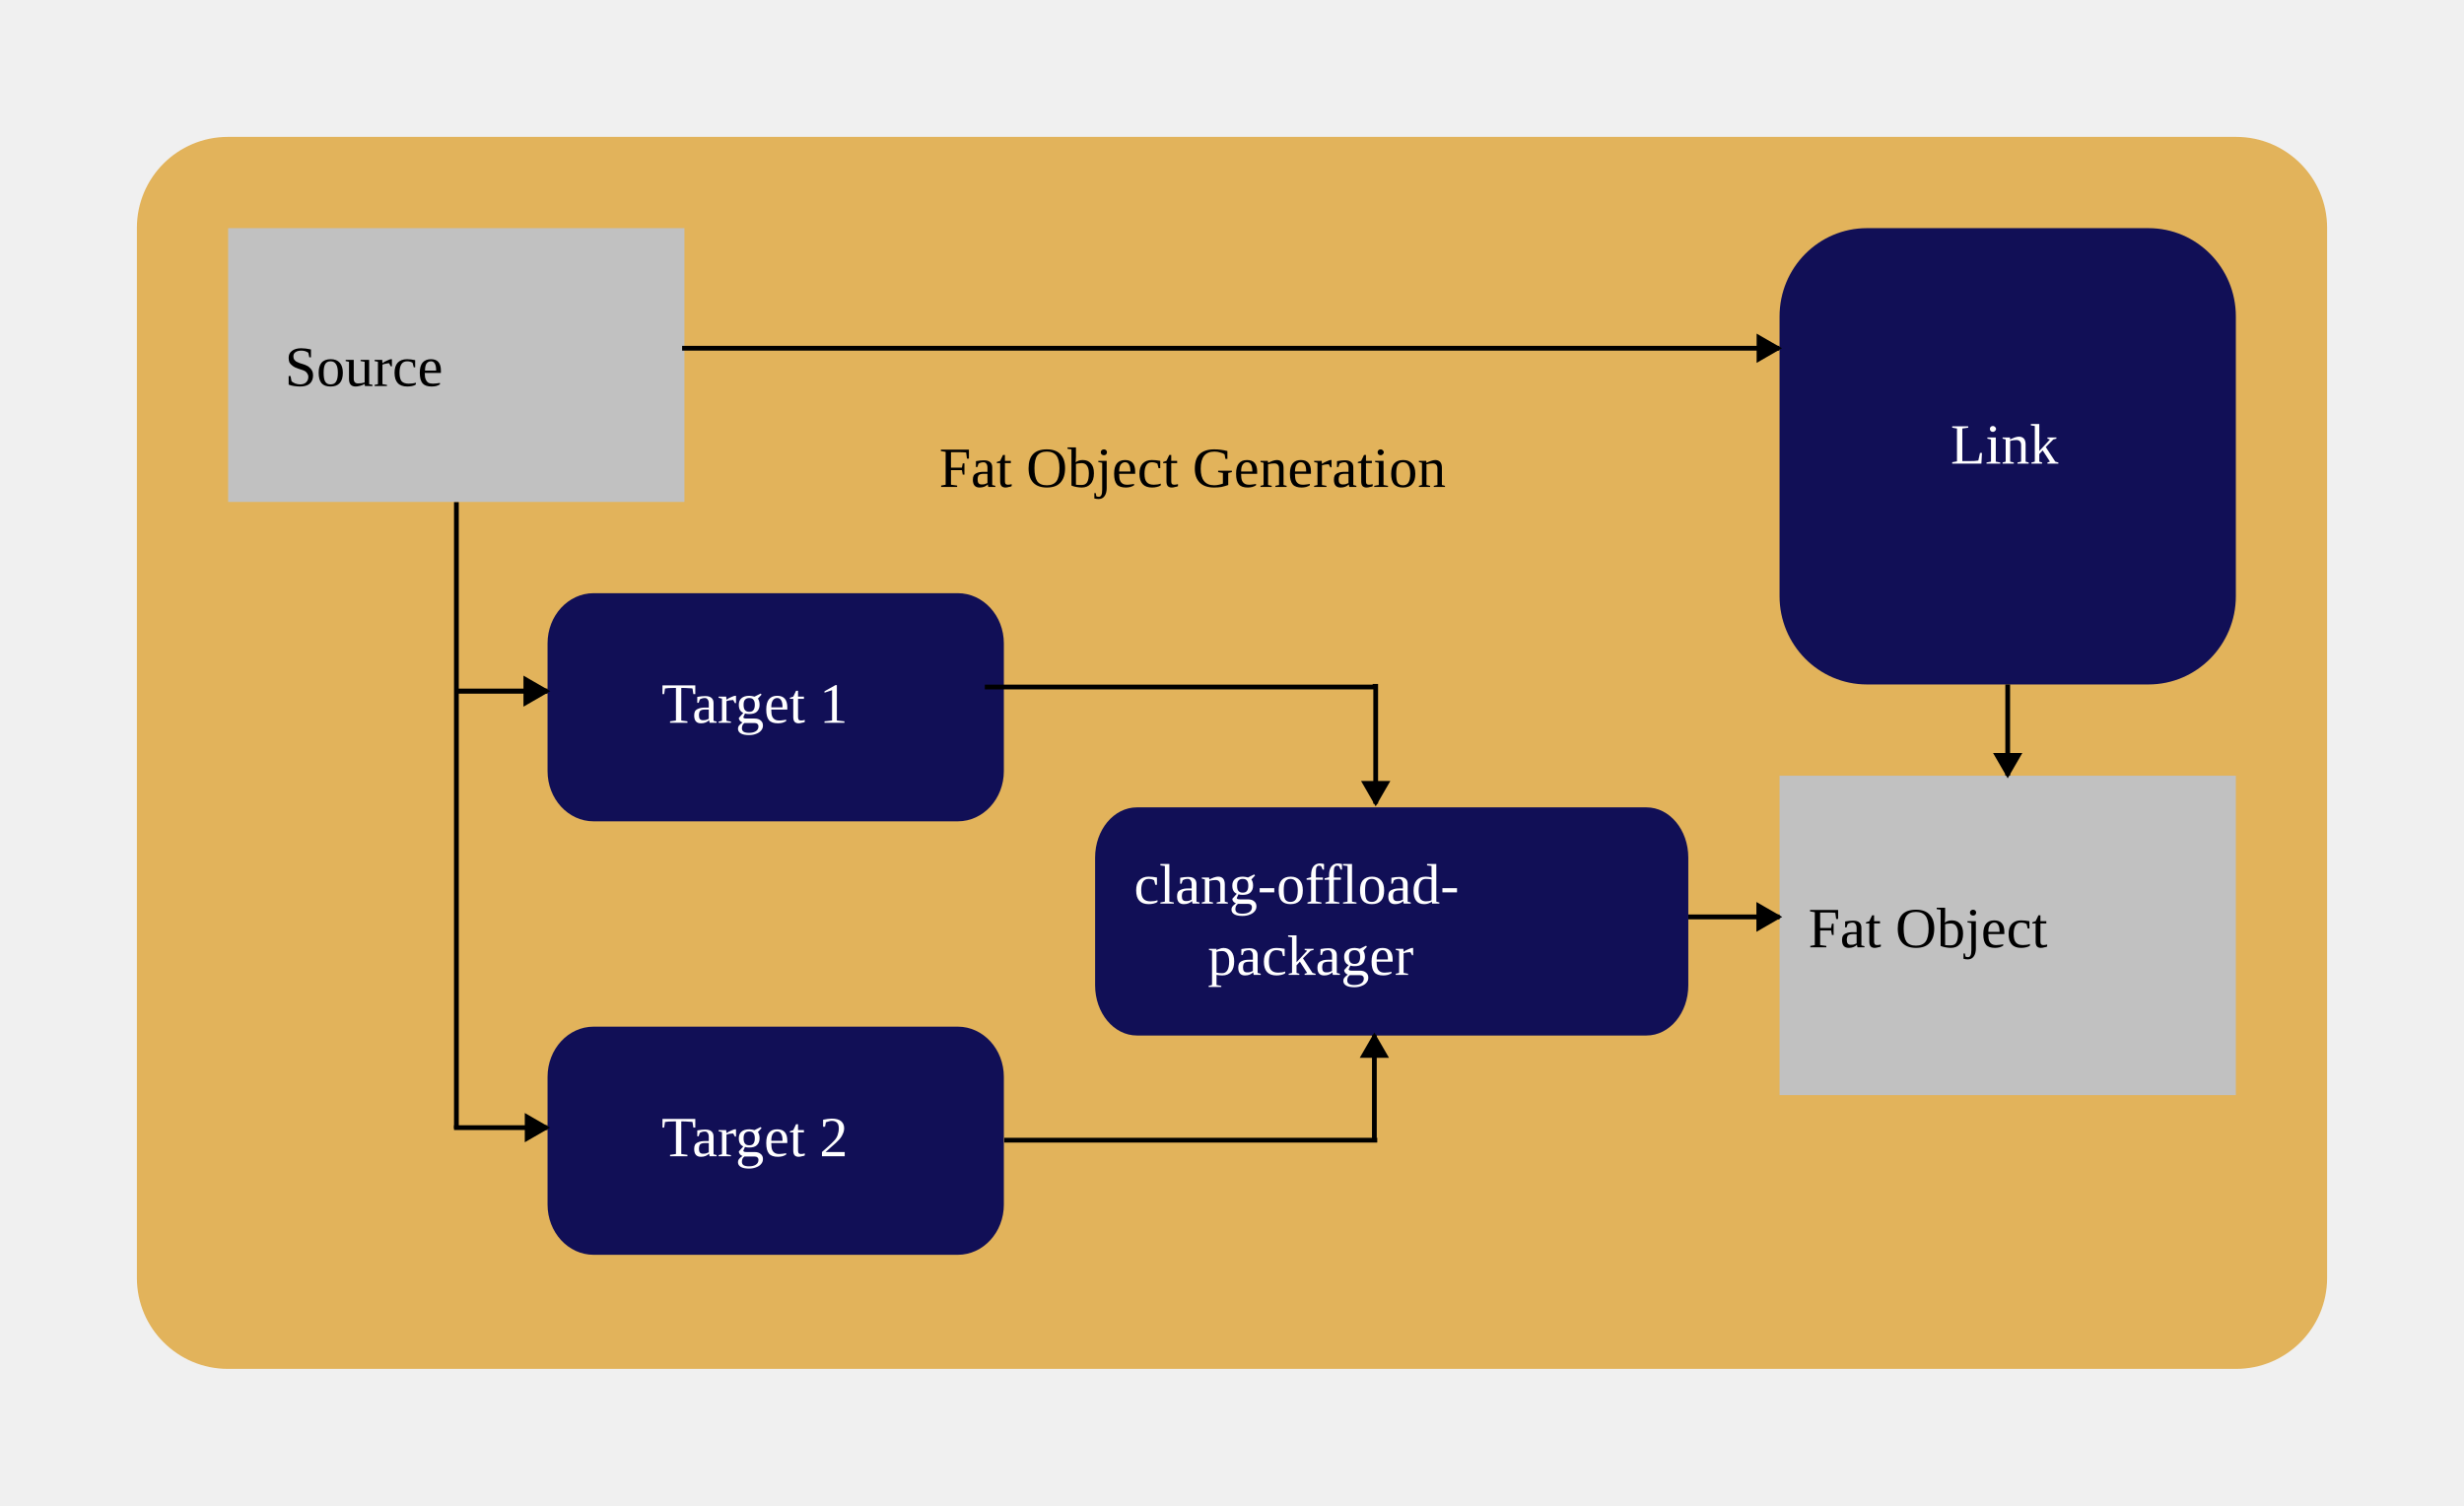
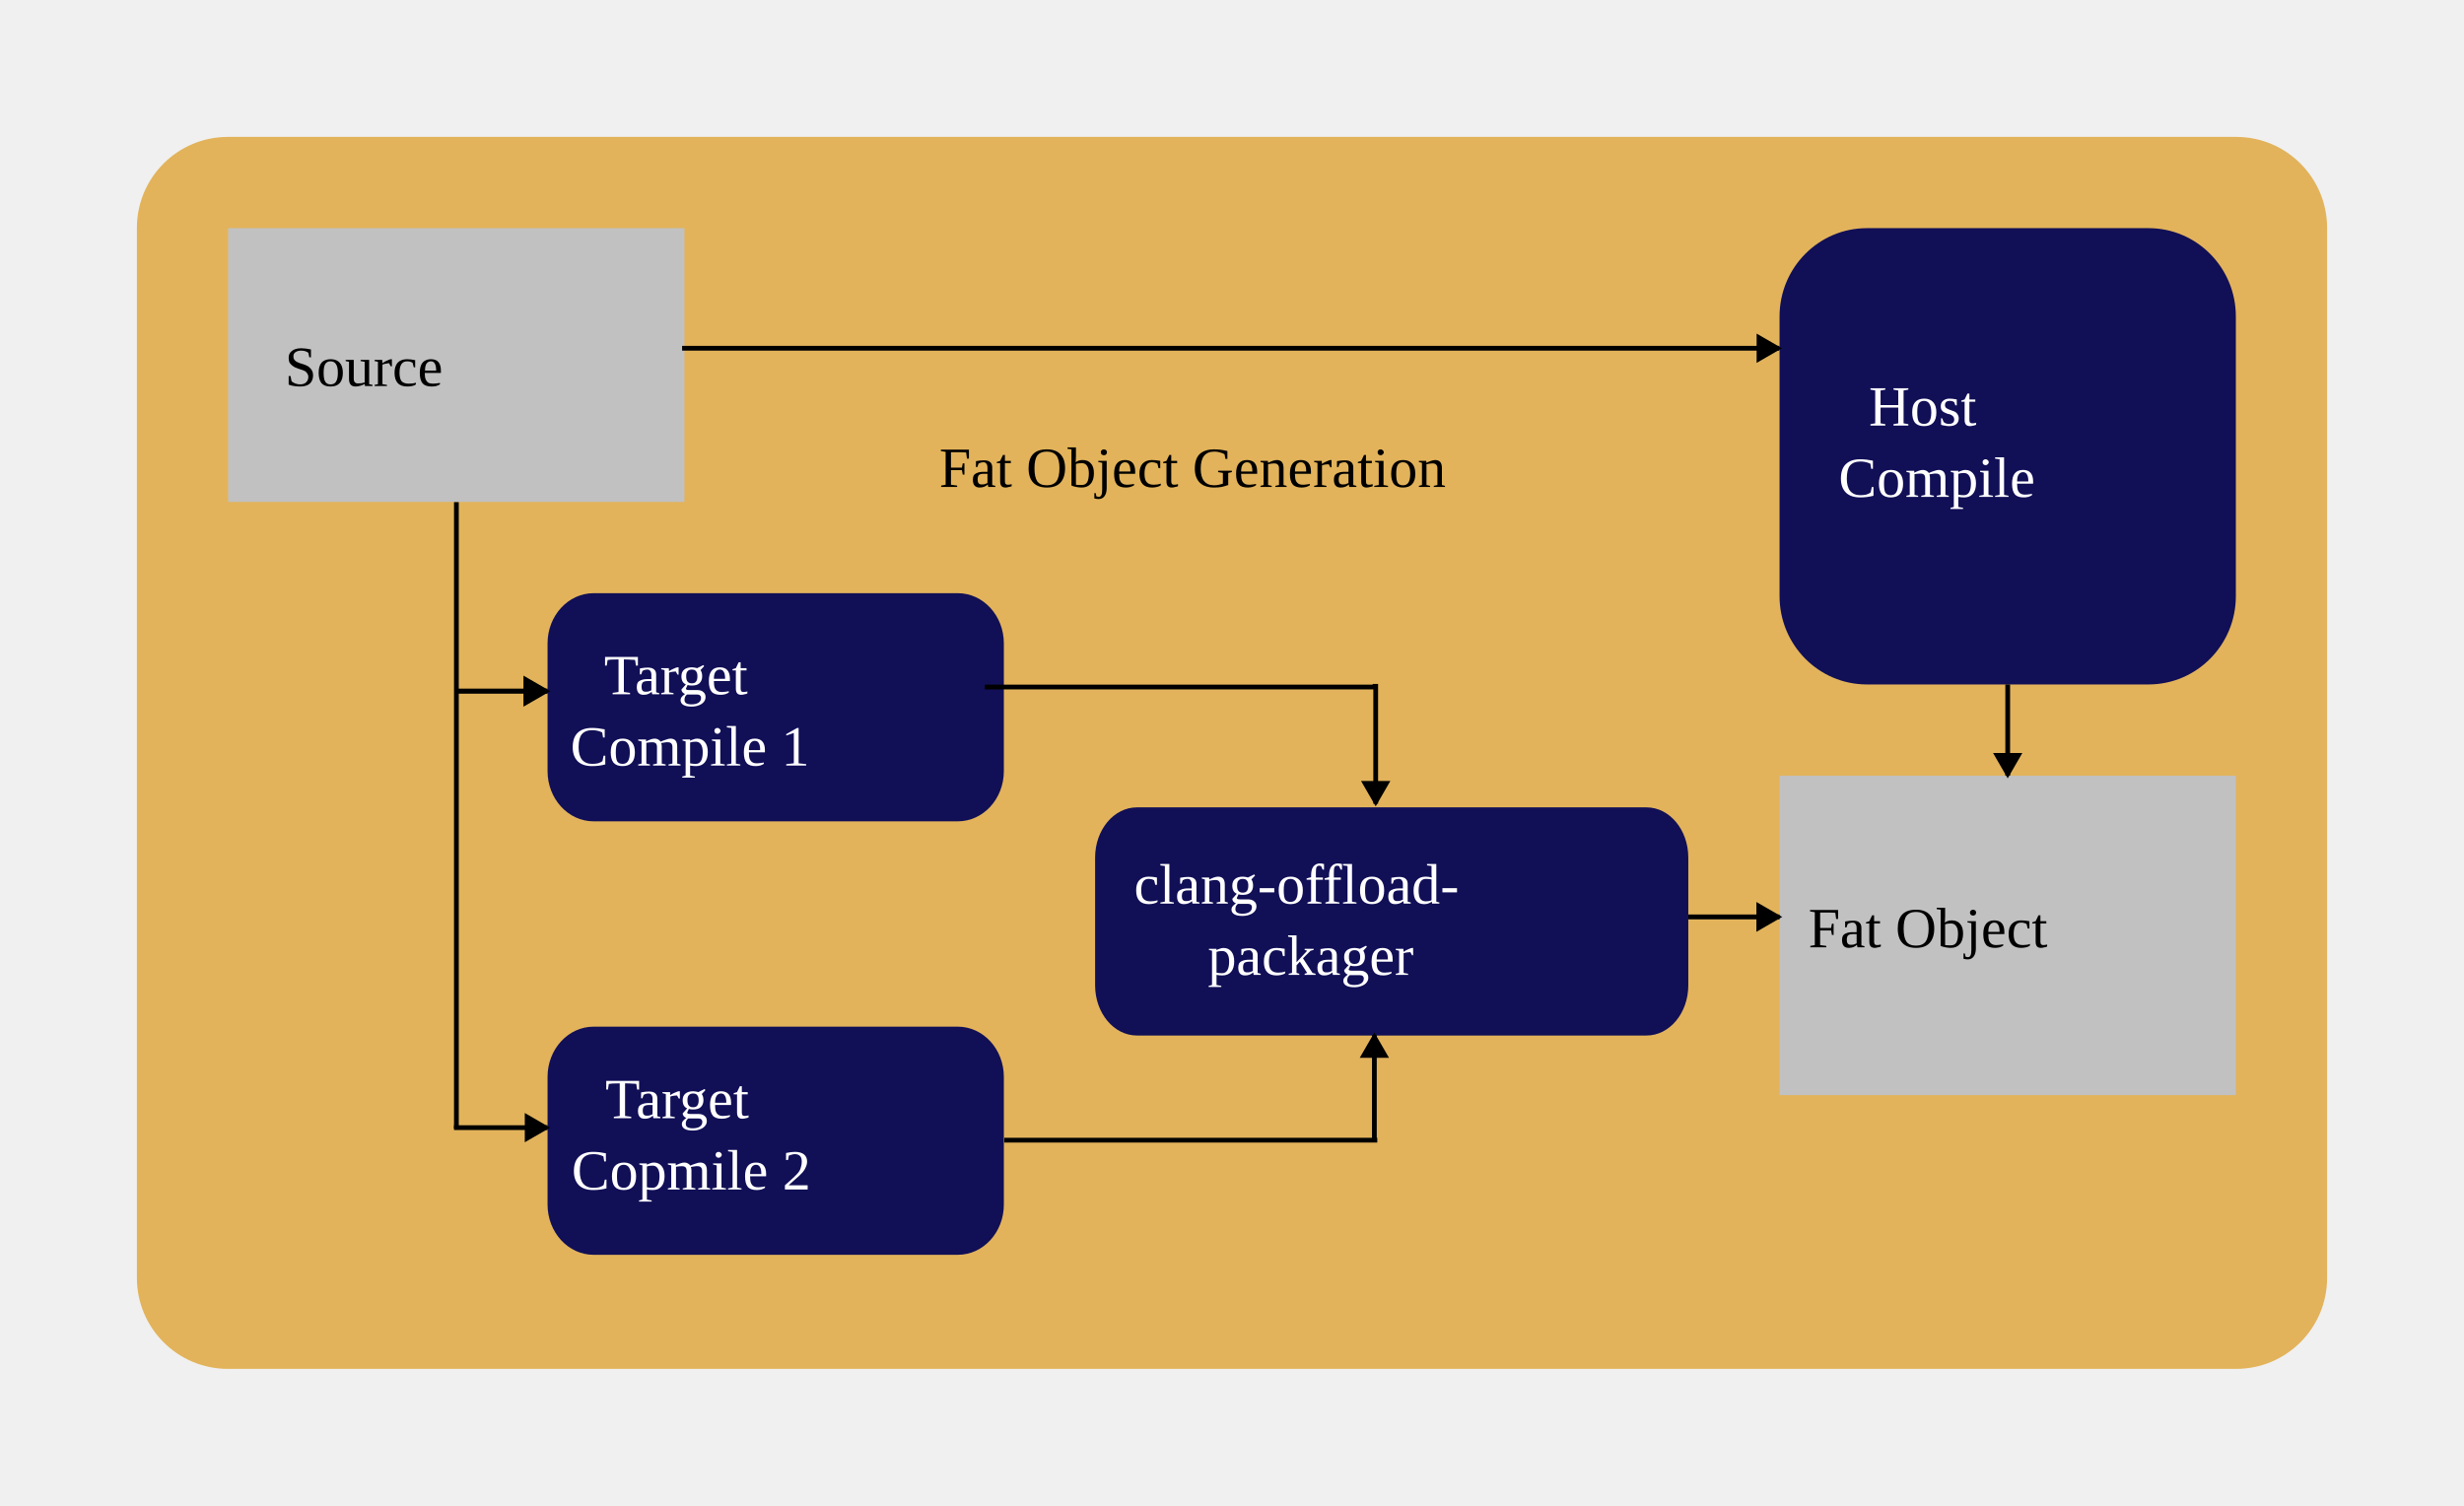
<svg xmlns="http://www.w3.org/2000/svg" width="5.4in" height="3.3in" viewBox="0 0 137.16 83.82" version="1.1" id="svg5">
  <defs id="defs2">
    <marker style="overflow:visible" id="marker1477" refX="3" refY="0" orient="auto-start-reverse" markerWidth="5.324" markerHeight="6.155" viewBox="0 0 5.324 6.155" preserveAspectRatio="xMidYMid">
      <path transform="scale(0.5)" style="fill:context-stroke;fill-rule:evenodd;stroke:context-stroke;stroke-width:1pt" d="M 5.77,0 -2.88,5 V -5 Z" id="path1475" />
    </marker>
    <marker style="overflow:visible" id="marker47474" refX="3" refY="0" orient="auto-start-reverse" markerWidth="5.324" markerHeight="6.155" viewBox="0 0 5.324 6.155" preserveAspectRatio="xMidYMid">
      <path transform="scale(0.5)" style="fill:context-stroke;fill-rule:evenodd;stroke:context-stroke;stroke-width:1pt" d="M 5.77,0 -2.88,5 V -5 Z" id="path47472" />
    </marker>
    <marker style="overflow:visible" id="marker34666" refX="3" refY="0" orient="auto-start-reverse" markerWidth="5.324" markerHeight="6.155" viewBox="0 0 5.324 6.155" preserveAspectRatio="xMidYMid">
      <path transform="scale(0.5)" style="fill:context-stroke;fill-rule:evenodd;stroke:context-stroke;stroke-width:1pt" d="M 5.77,0 -2.88,5 V -5 Z" id="path34664" />
    </marker>
    <marker style="overflow:visible" id="marker34498" refX="3" refY="0" orient="auto-start-reverse" markerWidth="5.324" markerHeight="6.155" viewBox="0 0 5.324 6.155" preserveAspectRatio="xMidYMid">
      <path transform="scale(0.5)" style="fill:context-stroke;fill-rule:evenodd;stroke:context-stroke;stroke-width:1pt" d="M 5.77,0 -2.88,5 V -5 Z" id="path34496" />
    </marker>
    <marker style="overflow:visible" id="marker34280" refX="3" refY="0" orient="auto-start-reverse" markerWidth="5.324" markerHeight="6.155" viewBox="0 0 5.324 6.155" preserveAspectRatio="xMidYMid">
      <path transform="scale(0.5)" style="fill:context-stroke;fill-rule:evenodd;stroke:context-stroke;stroke-width:1pt" d="M 5.77,0 -2.88,5 V -5 Z" id="path34278" />
    </marker>
    <marker style="overflow:visible" id="marker34066" refX="3" refY="0" orient="auto-start-reverse" markerWidth="5.324" markerHeight="6.155" viewBox="0 0 5.324 6.155" preserveAspectRatio="xMidYMid">
      <path transform="scale(0.5)" style="fill:context-stroke;fill-rule:evenodd;stroke:context-stroke;stroke-width:1pt" d="M 5.77,0 -2.88,5 V -5 Z" id="path34064" />
    </marker>
    <marker style="overflow:visible" id="TriangleStart" refX="3" refY="0" orient="auto-start-reverse" markerWidth="5.324" markerHeight="6.155" viewBox="0 0 5.324 6.155" preserveAspectRatio="xMidYMid">
      <path transform="scale(0.5)" style="fill:context-stroke;fill-rule:evenodd;stroke:context-stroke;stroke-width:1pt" d="M 5.77,0 -2.88,5 V -5 Z" id="path135" />
    </marker>
  </defs>
  <g id="layer1">
    <g id="g43239">
      <g id="g42909">
        <g id="g43470" transform="translate(-35.88779,-58.49786)">
          <g id="g43422" transform="translate(-2.212207,-32.94213)">
            <rect style="fill:#e2b35b;fill-opacity:1;stroke-width:0.463" id="rect10058-5" width="121.92" height="68.58" x="45.72" y="99.06" ry="5.066" />
          </g>
          <g id="g1341-1-6-5" transform="matrix(0.7892921,0,0,0.8088662,55.62528,-33.66735)">
            <rect style="fill:#110f56;stroke-width:0.168" id="rect10058-7-4-8-6-0" width="32.181" height="31.402" x="100.498" y="129.645" ry="6.078" rx="6.159" />
          </g>
          <g id="g1902" transform="matrix(0.7759164,0,0,0.9216469,-21.68554,2.888631)">
            <rect style="fill:#c1c1c1;fill-opacity:1;stroke-width:0.665" id="rect1395" width="32.735" height="16.536" x="90.568" y="74.116" ry="0" rx="0" />
            <text xml:space="preserve" style="font-size:3.751px;text-align:center;text-anchor:middle;fill:#000000;fill-opacity:1;stroke-width:0.313;stroke-dasharray:1.25, 1.25;stroke-dashoffset:0" x="98.224" y="91.078" id="text30644" transform="scale(1.088763,0.9184738)">
              <tspan id="tspan30642" style="stroke-width:0.313" x="98.224" y="91.078">Source</tspan>
            </text>
          </g>
          <g id="g1902-0" transform="matrix(0.7759164,0,0,1.075255,64.67446,21.98376)">
            <rect style="fill:#c1c1c1;fill-opacity:1;stroke-width:0.665" id="rect1395-7" width="32.735" height="16.536" x="90.568" y="74.116" ry="0" rx="0" />
          </g>
          <g id="g30650" transform="translate(-2.212206,-32.94214)">
            <g id="g1341-1" transform="matrix(0.7892921,0,0,0.5503445,-10.74252,48.52884)">
              <rect style="fill:#110f56;stroke-width:0.144" id="rect10058-7-4-8" width="32.181" height="23.076" x="100.498" y="137.97" ry="5.08" rx="3.248" />
            </g>
-             <text xml:space="preserve" style="font-size:3.175px;fill:#ffffff;fill-opacity:1;stroke-width:0.265;stroke-dasharray:1.058, 1.058;stroke-dashoffset:0" x="74.914" y="131.673" id="text10908">
-               <tspan id="tspan10906" style="fill:#ffffff;fill-opacity:1;stroke-width:0.265" x="74.914" y="131.673">Target 1</tspan>
+             <text xml:space="preserve" style="font-size:3.175px;fill:#ffffff;fill-opacity:1;stroke-width:0.265;stroke-dasharray:1.058, 1.058;stroke-dashoffset:0" x="81.676" y="130.085" id="text10908">
+               <tspan style="text-align:center;text-anchor:middle;fill:#ffffff;fill-opacity:1;stroke-width:0.265" x="81.676" y="130.085" id="tspan1434">Target</tspan>
+               <tspan style="text-align:center;text-anchor:middle;fill:#ffffff;fill-opacity:1;stroke-width:0.265" x="81.676" y="134.054" id="tspan1438">Compile 1</tspan>
            </text>
          </g>
          <g id="g30638" transform="translate(5.605926,-34.05495)">
            <g id="g1341-1-6" transform="matrix(1.02608,0,0,0.5503445,-11.8774,61.56421)">
              <rect style="fill:#110f56;stroke-width:0.144" id="rect10058-7-4-8-6" width="32.181" height="23.076" x="100.498" y="137.97" ry="5.08" rx="2.266" />
            </g>
            <text xml:space="preserve" style="font-size:3.175px;text-align:center;text-anchor:middle;fill:#ffffff;fill-opacity:1;stroke-width:0.265;stroke-dasharray:1.058, 1.058;stroke-dashoffset:0" x="108.407" y="142.852" id="text10908-4">
              <tspan style="text-align:center;text-anchor:middle;fill:#ffffff;fill-opacity:1;stroke-width:0.265" x="108.407" y="142.852" id="tspan12100">clang-offload-</tspan>
              <tspan style="text-align:center;text-anchor:middle;fill:#ffffff;fill-opacity:1;stroke-width:0.265" x="108.407" y="146.82" id="tspan30627">packager</tspan>
            </text>
          </g>
-           <text xml:space="preserve" style="font-size:3.175px;fill:#ffffff;fill-opacity:1;stroke-width:0.265;stroke-dasharray:1.058, 1.058;stroke-dashoffset:0" x="144.463" y="84.304" id="text10908-57">
-             <tspan id="tspan10906-16" style="fill:#ffffff;fill-opacity:1;stroke-width:0.265" x="144.463" y="84.304">Link</tspan>
+           <text xml:space="preserve" style="font-size:3.175px;text-align:center;text-anchor:middle;fill:#ffffff;fill-opacity:1;stroke-width:0.265;stroke-dasharray:1.058, 1.058;stroke-dashoffset:0" x="148.073" y="82.187" id="text10908-57">
+             <tspan id="tspan10906-16" style="text-align:center;text-anchor:middle;fill:#ffffff;fill-opacity:1;stroke-width:0.265" x="148.073" y="82.187">Host</tspan>
+             <tspan style="text-align:center;text-anchor:middle;fill:#ffffff;fill-opacity:1;stroke-width:0.265" x="148.073" y="86.156" id="tspan1442">Compile</tspan>
          </text>
          <text xml:space="preserve" style="font-size:3.175px;text-align:center;text-anchor:middle;fill:#000000;fill-opacity:1;stroke-width:0.265;stroke-dasharray:1.058, 1.058;stroke-dashoffset:0" x="106.642" y="85.608" id="text12230">
            <tspan id="tspan12228" style="stroke-width:0.265" x="106.642" y="85.608">Fat Object Generation</tspan>
          </text>
          <text xml:space="preserve" style="font-size:3.175px;text-align:center;text-anchor:middle;fill:#000000;fill-opacity:1;stroke-width:0.265;stroke-dasharray:1.058, 1.058;stroke-dashoffset:0" x="147.574" y="111.231" id="text30631">
            <tspan id="tspan30629" style="stroke-width:0.265" x="147.574" y="111.231">Fat Object</tspan>
          </text>
          <path style="fill:none;fill-rule:evenodd;stroke:#000000;stroke-width:0.281px;stroke-linecap:butt;stroke-linejoin:miter;stroke-miterlimit:4;stroke-opacity:1;marker-end:url(#marker34666)" d="m 61.288,96.971 h 5.08" id="path31434" />
          <g id="g30650-1" transform="translate(-2.212206,-8.812136)">
            <g id="g1341-1-4" transform="matrix(0.7892921,0,0,0.5503445,-10.74252,48.52884)">
              <rect style="fill:#110f56;stroke-width:0.144" id="rect10058-7-4-8-39" width="32.181" height="23.076" x="100.498" y="137.97" ry="5.08" rx="3.248" />
            </g>
-             <text xml:space="preserve" style="font-size:3.175px;fill:#ffffff;fill-opacity:1;stroke-width:0.265;stroke-dasharray:1.058, 1.058;stroke-dashoffset:0" x="74.914" y="131.673" id="text10908-28">
-               <tspan id="tspan10906-8" style="fill:#ffffff;fill-opacity:1;stroke-width:0.265" x="74.914" y="131.673">Target 2</tspan>
+             <text xml:space="preserve" style="font-size:3.175px;fill:#ffffff;fill-opacity:1;stroke-width:0.265;stroke-dasharray:1.058, 1.058;stroke-dashoffset:0" x="81.742" y="129.556" id="text10908-28">
+               <tspan id="tspan10906-8" style="text-align:center;text-anchor:middle;fill:#ffffff;fill-opacity:1;stroke-width:0.265" x="81.742" y="129.556">Target</tspan>
+               <tspan style="text-align:center;text-anchor:middle;fill:#ffffff;fill-opacity:1;stroke-width:0.265" x="81.742" y="133.525" id="tspan1440">Copmile 2</tspan>
            </text>
          </g>
          <path style="fill:none;fill-rule:evenodd;stroke:#000000;stroke-width:0.27px;stroke-linecap:butt;stroke-linejoin:miter;stroke-opacity:1;marker-end:url(#marker34498)" d="m 129.868,109.538 h 5.08" id="path31438" />
          <path style="display:inline;fill:none;fill-rule:evenodd;stroke:#000000;stroke-width:0.265px;stroke-linecap:butt;stroke-linejoin:miter;stroke-opacity:1" d="m 90.709,96.741 h 21.59 v -0.032" id="path31440" />
          <path style="fill:none;fill-rule:evenodd;stroke:#000000;stroke-width:0.265px;stroke-linecap:butt;stroke-linejoin:miter;stroke-opacity:1;marker-start:url(#marker34066)" d="m 112.467,103.237 v -6.534 h -0.168" id="path31442" />
          <path style="fill:none;fill-rule:evenodd;stroke:#000000;stroke-width:0.265px;stroke-linecap:butt;stroke-linejoin:miter;stroke-opacity:1;marker-end:url(#marker34280)" d="m 147.648,96.598 v 5.08" id="path32904" />
          <path style="fill:#000000;fill-opacity:1;stroke-width:34.29;stroke-dasharray:136.944, 136.944;stroke-dashoffset:0" d="m 72.876,77.921 60.888,0.038" id="path33023" />
          <path style="fill:#000000;fill-opacity:1;stroke-width:34.29;stroke-dasharray:136.944, 136.944;stroke-dashoffset:0" d="m 72.838,77.921 60.888,-0.114" id="path33025" />
          <path style="fill:#030303;fill-opacity:1;stroke:#000000;stroke-width:0.265;stroke-dasharray:none;stroke-dashoffset:0;stroke-opacity:1;marker-end:url(#TriangleStart)" d="M 73.858,77.883 H 134.936" id="path33924" />
          <path style="fill:#030303;fill-opacity:1;stroke:#000000;stroke-width:0.265;stroke-miterlimit:4;stroke-dasharray:none;stroke-dashoffset:0;stroke-opacity:1" d="M 91.791,121.966 H 112.554" id="path47260" />
          <path style="fill:#030303;fill-opacity:1;stroke:#000000;stroke-width:0.265;stroke-miterlimit:4;stroke-dasharray:none;stroke-dashoffset:0;stroke-opacity:1;marker-end:url(#marker47474)" d="m 112.393,121.966 v -5.848" id="path47262" />
          <path style="fill:#030303;stroke:#000000;stroke-width:0.265" d="M 61.293,86.45 V 121.322" id="path690" />
          <path style="fill:#030303;stroke:#000000;stroke-width:0.265;marker-end:url(#marker1477)" d="m 61.161,121.268 h 5.204" id="path692" />
        </g>
      </g>
    </g>
  </g>
</svg>
